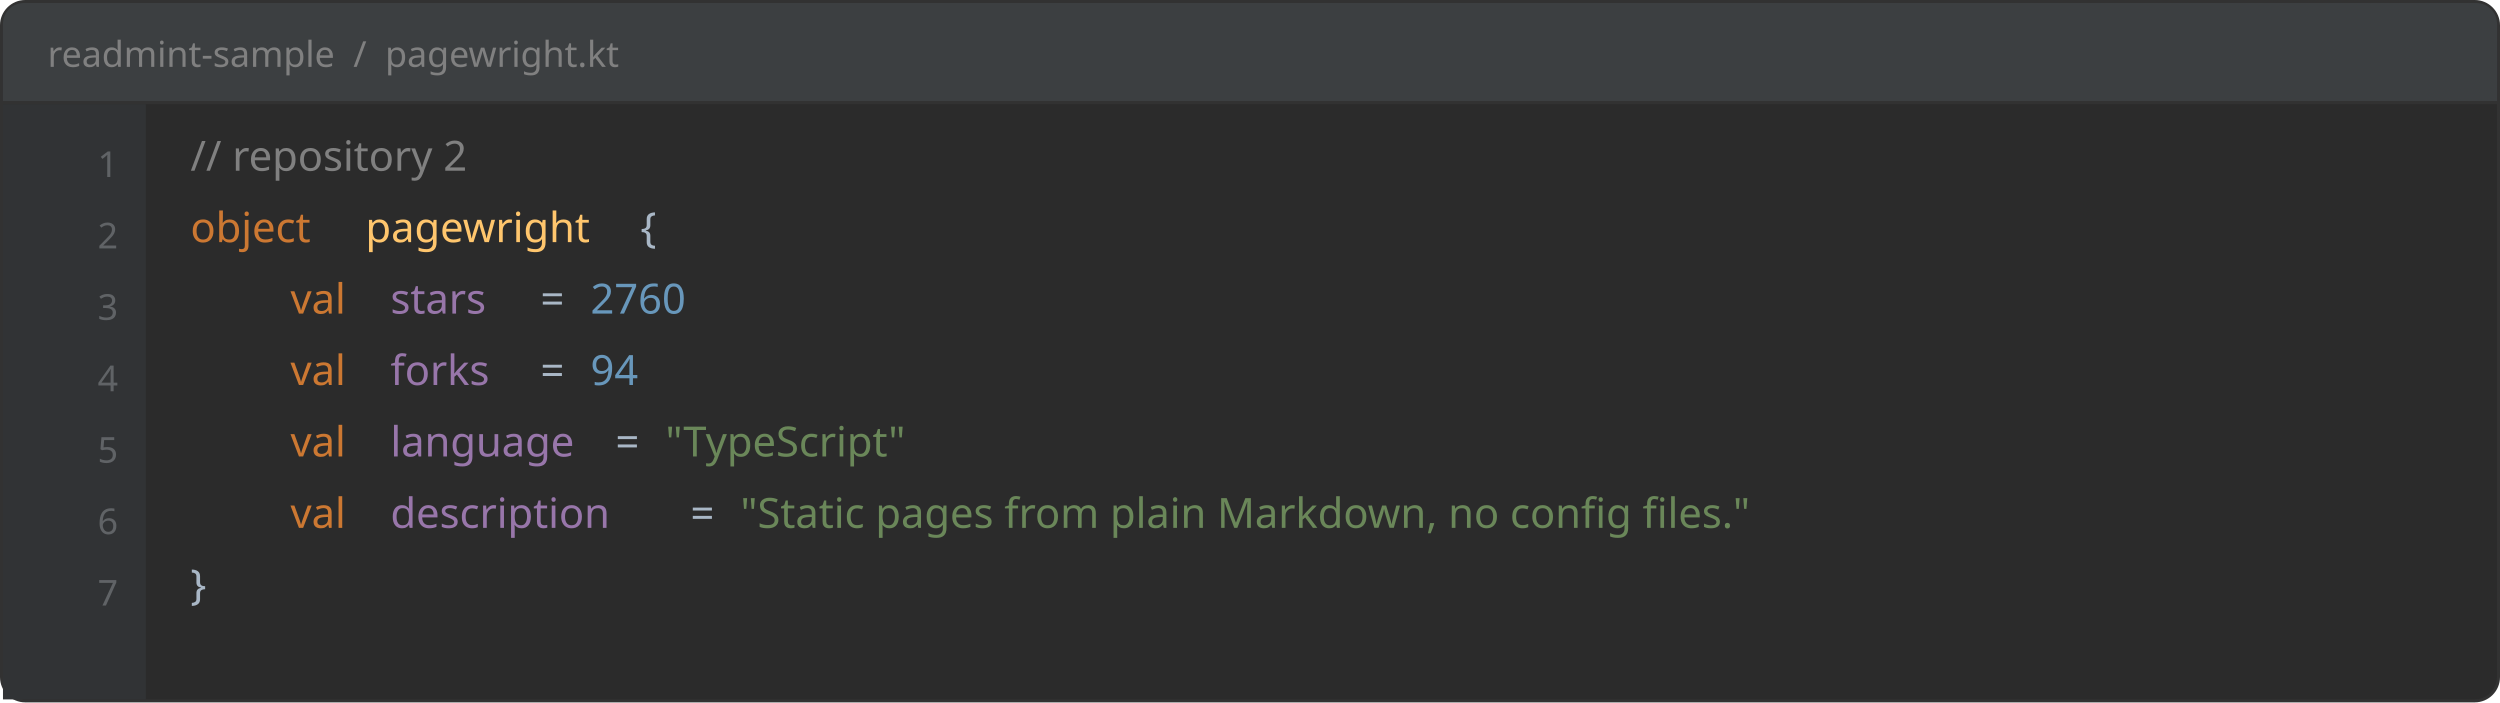
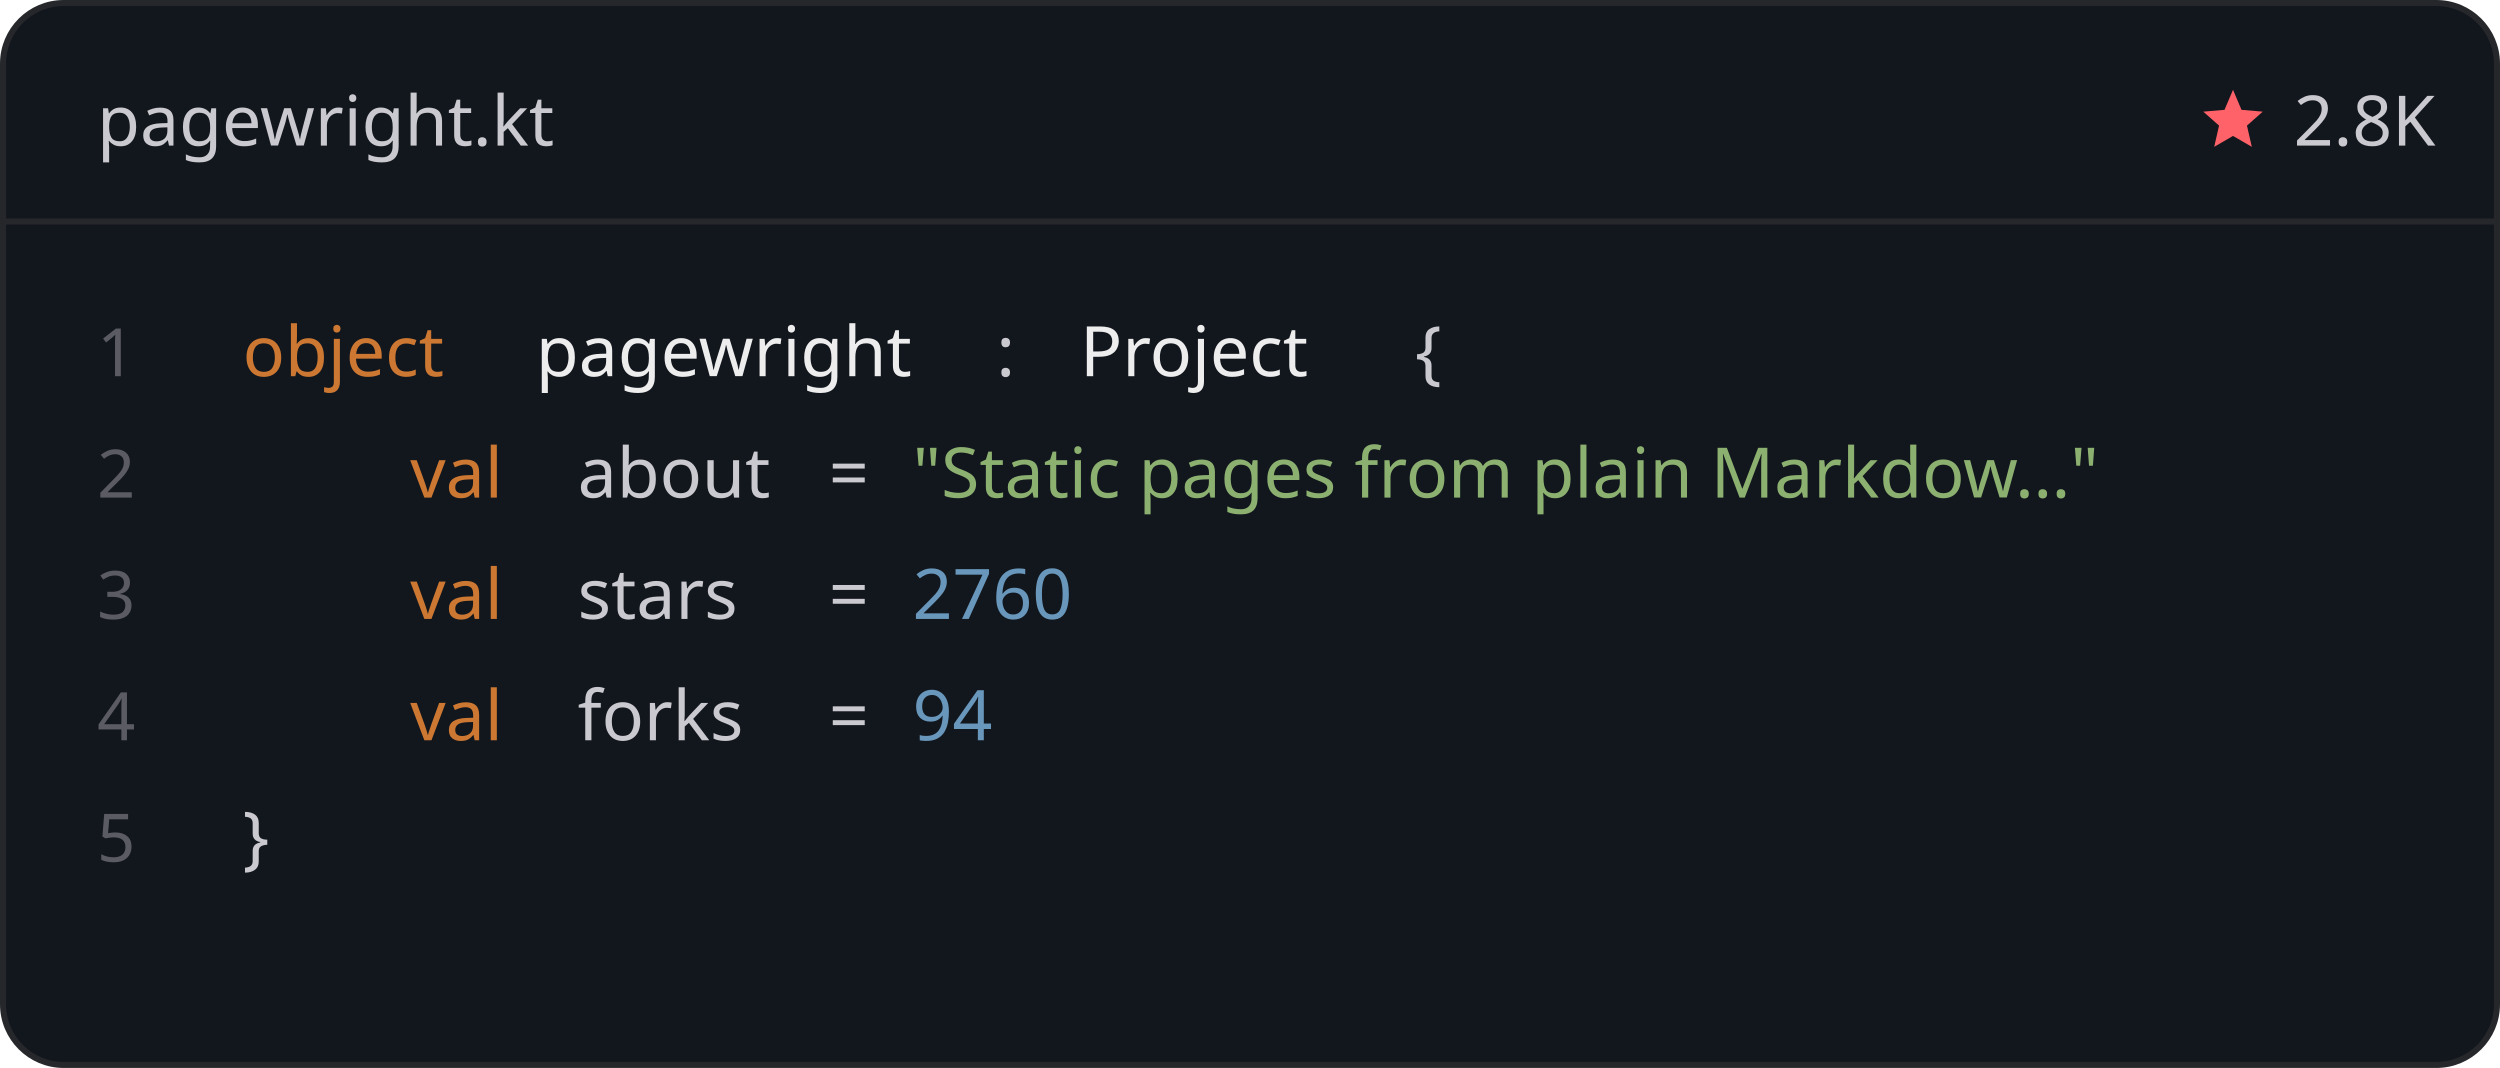
- <svg xmlns="http://www.w3.org/2000/svg" width="840" height="236" viewBox="0 0 840 236" role="img">
+ <svg xmlns="http://www.w3.org/2000/svg" width="412" height="176" viewBox="0 0 412 176" role="img">
  <defs>
-     <style>@font-face{font-family:"Geist";src:url(data:font/woff;sha256=466662c9f3e744ea4661064f00613698000034b2e0ed700c21fdaeebdb34c58c);font-weight:400;font-style:normal}@font-face{font-family:"Geist Mono";src:url(data:font/woff;sha256=f6375a6251b73cb53170acf40323fff94f69cc264d7da819c6769154e3051267);font-weight:400;font-style:normal}</style>
+     <style>@font-face{font-family:"Geist Mono";src:url(data:font/woff;sha256=0c578ee7968621ffccd949192b03614dff126fd414ce6a2311ec3e3e3d7d1777);font-weight:400;font-style:normal}</style>
+     <clipPath id="id0">
+       <rect width="352" height="36" />
+     </clipPath>
  </defs>
  <g>
-     <rect x="0.5" y="0.5" width="839" height="235" rx="8" fill="#2b2b2b" stroke="#323232" stroke-width="1" />
-     <rect x="1" y="1" width="838" height="33" rx="7" fill="#3c3f41" />
-     <rect x="1" y="18" width="838" height="16" fill="#3c3f41" />
-     <rect x="1" y="34" width="838" height="1" fill="#323232" />
-     <rect x="1" y="35" width="48" height="200" fill="#313335" />
-     <text xml:space="preserve" text-rendering="geometricPrecision" font-family="'Geist'" font-weight="400" font-size="12" fill="#808080">
-       <tspan x="16 20.068 26.848 33.388 40.6 51.052 54.052 60.544 64.888 69.916 76.204 82.768 93.052 100.132 103.264 109.996 112.996 115.996 121.756 124.756 127.756 134.944 141.484 148.492 154.924 164.464 168.652 171.46 178.408 184.9 189.904 192.316 198.76" y="22.46">readmint-sample  /  pagewright.kt</tspan>
-     </text>
-     <text xml:space="preserve" text-rendering="geometricPrecision" font-family="'Geist Mono'" font-weight="400" font-size="12" fill="#606366">
-       <tspan x="32.8" y="59.46">1</tspan>
-     </text>
-     <text xml:space="preserve" text-rendering="geometricPrecision" font-family="'Geist Mono'" font-weight="400" font-size="12" fill="#606366">
-       <tspan x="32.8" y="83.46">2</tspan>
-     </text>
-     <text xml:space="preserve" text-rendering="geometricPrecision" font-family="'Geist Mono'" font-weight="400" font-size="12" fill="#606366">
-       <tspan x="32.8" y="107.46">3</tspan>
-     </text>
-     <text xml:space="preserve" text-rendering="geometricPrecision" font-family="'Geist Mono'" font-weight="400" font-size="12" fill="#606366">
-       <tspan x="32.8" y="131.46">4</tspan>
-     </text>
-     <text xml:space="preserve" text-rendering="geometricPrecision" font-family="'Geist Mono'" font-weight="400" font-size="12" fill="#606366">
-       <tspan x="32.8" y="155.46">5</tspan>
-     </text>
-     <text xml:space="preserve" text-rendering="geometricPrecision" font-family="'Geist Mono'" font-weight="400" font-size="12" fill="#606366">
-       <tspan x="32.8" y="179.46">6</tspan>
-     </text>
-     <text xml:space="preserve" text-rendering="geometricPrecision" font-family="'Geist Mono'" font-weight="400" font-size="12" fill="#606366">
-       <tspan x="32.8" y="203.46">7</tspan>
-     </text>
+     <rect x="0.5" y="0.5" width="411" height="175" rx="10" fill="#12161d" stroke="#26272b" stroke-width="1" />
    <g>
-       <text xml:space="preserve" text-rendering="geometricPrecision" font-family="'Geist Mono'" font-weight="400" font-size="14" fill="#808080">
-         <tspan x="64 72.4 80.8 89.2 97.6 106 114.4 122.8 131.2 139.6 148 156.4 164.8 173.2 181.6" y="57.37">// repository 2</tspan>
-       </text>
-       <text xml:space="preserve" text-rendering="geometricPrecision" font-family="'Geist Mono'" font-weight="400" font-size="14" fill="#cc7832">
-         <tspan x="64 72.4 80.8 89.2 97.6 106" y="81.37">object</tspan>
-       </text>
-       <text xml:space="preserve" text-rendering="geometricPrecision" font-family="'Geist Mono'" font-weight="400" font-size="14" fill="#ffc66d">
-         <tspan x="122.8 131.2 139.6 148 156.4 164.8 173.2 181.6 190 198.4" y="81.37">pagewright</tspan>
-       </text>
-       <text xml:space="preserve" text-rendering="geometricPrecision" font-family="'Geist Mono'" font-weight="400" font-size="14" fill="#a9b7c6">
-         <tspan x="215.2" y="81.37">{</tspan>
-       </text>
-       <text xml:space="preserve" text-rendering="geometricPrecision" font-family="'Geist Mono'" font-weight="400" font-size="14" fill="#cc7832">
-         <tspan x="97.6 106 114.4" y="105.37">val</tspan>
-       </text>
-       <text xml:space="preserve" text-rendering="geometricPrecision" font-family="'Geist Mono'" font-weight="400" font-size="14" fill="#9876aa">
-         <tspan x="131.2 139.6 148 156.4 164.8" y="105.37">stars</tspan>
-       </text>
-       <text xml:space="preserve" text-rendering="geometricPrecision" font-family="'Geist Mono'" font-weight="400" font-size="14" fill="#a9b7c6">
-         <tspan x="181.6" y="105.37">=</tspan>
-       </text>
-       <text xml:space="preserve" text-rendering="geometricPrecision" font-family="'Geist Mono'" font-weight="400" font-size="14" fill="#6897bb">
-         <tspan x="198.4 206.8 215.2 223.6" y="105.37">2760</tspan>
-       </text>
-       <text xml:space="preserve" text-rendering="geometricPrecision" font-family="'Geist Mono'" font-weight="400" font-size="14" fill="#cc7832">
-         <tspan x="97.6 106 114.4" y="129.37">val</tspan>
-       </text>
-       <text xml:space="preserve" text-rendering="geometricPrecision" font-family="'Geist Mono'" font-weight="400" font-size="14" fill="#9876aa">
-         <tspan x="131.2 139.6 148 156.4 164.8" y="129.37">forks</tspan>
-       </text>
-       <text xml:space="preserve" text-rendering="geometricPrecision" font-family="'Geist Mono'" font-weight="400" font-size="14" fill="#a9b7c6">
-         <tspan x="181.6" y="129.37">=</tspan>
-       </text>
-       <text xml:space="preserve" text-rendering="geometricPrecision" font-family="'Geist Mono'" font-weight="400" font-size="14" fill="#6897bb">
-         <tspan x="198.4 206.8" y="129.37">94</tspan>
-       </text>
-       <text xml:space="preserve" text-rendering="geometricPrecision" font-family="'Geist Mono'" font-weight="400" font-size="14" fill="#cc7832">
-         <tspan x="97.6 106 114.4" y="153.37">val</tspan>
-       </text>
-       <text xml:space="preserve" text-rendering="geometricPrecision" font-family="'Geist Mono'" font-weight="400" font-size="14" fill="#9876aa">
-         <tspan x="131.2 139.6 148 156.4 164.8 173.2 181.6 190" y="153.37">language</tspan>
-       </text>
-       <text xml:space="preserve" text-rendering="geometricPrecision" font-family="'Geist Mono'" font-weight="400" font-size="14" fill="#a9b7c6">
-         <tspan x="206.8" y="153.37">=</tspan>
-       </text>
-       <text xml:space="preserve" text-rendering="geometricPrecision" font-family="'Geist Mono'" font-weight="400" font-size="14" fill="#6a8759">
-         <tspan x="223.6 232 240.4 248.8 257.2 265.6 274 282.4 290.8 299.2 307.6 316" y="153.37">"TypeScript"</tspan>
-       </text>
-       <text xml:space="preserve" text-rendering="geometricPrecision" font-family="'Geist Mono'" font-weight="400" font-size="14" fill="#cc7832">
-         <tspan x="97.6 106 114.4" y="177.37">val</tspan>
-       </text>
-       <text xml:space="preserve" text-rendering="geometricPrecision" font-family="'Geist Mono'" font-weight="400" font-size="14" fill="#9876aa">
-         <tspan x="131.2 139.6 148 156.4 164.8 173.2 181.6 190 198.4 206.8 215.2" y="177.37">description</tspan>
-       </text>
-       <text xml:space="preserve" text-rendering="geometricPrecision" font-family="'Geist Mono'" font-weight="400" font-size="14" fill="#a9b7c6">
-         <tspan x="232" y="177.37">=</tspan>
-       </text>
-       <text xml:space="preserve" text-rendering="geometricPrecision" font-family="'Geist Mono'" font-weight="400" font-size="14" fill="#6a8759">
-         <tspan x="248.8 257.2 265.6 274 282.4 290.8 299.2 307.6 316 324.4 332.8 341.2 349.6 358 366.4 374.8 383.2 391.6 400 408.4 416.8 425.2 433.6 442 450.4 458.8 467.2 475.6 484 492.4 500.8 509.2 517.6 526 534.4 542.8 551.2 559.6 568 576.4 584.8 593.2 601.6 610 618.4 626.8 635.2 643.6 652 660.4 668.8 677.2" y="177.37">"Static pages from plain Markdown, no config files."</tspan>
-       </text>
-       <text xml:space="preserve" text-rendering="geometricPrecision" font-family="'Geist Mono'" font-weight="400" font-size="14" fill="#a9b7c6">
-         <tspan x="64" y="201.37">}</tspan>
-       </text>
+       <g>
+         <g>
+           <g clip-path="url(#id0)">
+             <g>
+               <text xml:space="preserve" text-rendering="geometricPrecision" font-family="'Geist Mono'" font-weight="400" font-size="11.5" fill="#c9c9cf">
+                 <tspan x="16 22.9 29.8 36.7 43.6 50.5 57.4 64.3 71.2 78.1 85 91.9 98.8" y="24.001">pagewright.kt</tspan>
+               </text>
+             </g>
+           </g>
+           <rect x="0" y="36" width="412" height="1" fill="#26272b" />
+           <path d="M368 14.8 L369.4 18.1 L372.9 18.4 L370.3 20.7 L371.1 24.2 L368 22.4 L364.9 24.2 L365.7 20.7 L363.1 18.4 L366.6 18.1 Z" fill="#ff6369" />
+           <text xml:space="preserve" text-rendering="geometricPrecision" font-family="'Geist Mono'" font-weight="400" font-size="11.5" fill="#c9c9cf">
+             <tspan x="378 384.9 391.8 398.7" y="24.001">2.8K</tspan>
+           </text>
+           <g opacity="1">
+             <g opacity="1">
+               <text xml:space="preserve" text-rendering="geometricPrecision" font-family="'Geist Mono'" font-weight="400" font-size="11" fill="#5b5b63">
+                 <tspan x="16" y="62">1</tspan>
+               </text>
+               <text xml:space="preserve" text-rendering="geometricPrecision" font-family="'Geist Mono'" font-weight="400" font-size="11.5" fill="#cc7832">
+                 <tspan x="40 46.9 53.8 60.7 67.6 74.5" y="62.001">object</tspan>
+               </text>
+               <text xml:space="preserve" text-rendering="geometricPrecision" font-family="'Geist Mono'" font-weight="400" font-size="11.5" fill="#ededed">
+                 <tspan x="88.3 95.2 102.1 109 115.9 122.8 129.7 136.6 143.5 150.4" y="62.001">pagewright</tspan>
+               </text>
+               <text xml:space="preserve" text-rendering="geometricPrecision" font-family="'Geist Mono'" font-weight="400" font-size="11.5" fill="#c9c9cf">
+                 <tspan x="164.2" y="62.001">:</tspan>
+               </text>
+               <text xml:space="preserve" text-rendering="geometricPrecision" font-family="'Geist Mono'" font-weight="400" font-size="11.5" fill="#ededed">
+                 <tspan x="178 184.9 191.8 198.7 205.6 212.5 219.4" y="62.001">Project</tspan>
+               </text>
+               <text xml:space="preserve" text-rendering="geometricPrecision" font-family="'Geist Mono'" font-weight="400" font-size="11.5" fill="#c9c9cf">
+                 <tspan x="233.2" y="62.001">{</tspan>
+               </text>
+             </g>
+           </g>
+           <g opacity="1">
+             <g opacity="1">
+               <text xml:space="preserve" text-rendering="geometricPrecision" font-family="'Geist Mono'" font-weight="400" font-size="11" fill="#5b5b63">
+                 <tspan x="16" y="82">2</tspan>
+               </text>
+               <text xml:space="preserve" text-rendering="geometricPrecision" font-family="'Geist Mono'" font-weight="400" font-size="11.5" fill="#cc7832">
+                 <tspan x="67.6 74.5 81.4" y="82.001">val</tspan>
+               </text>
+               <text xml:space="preserve" text-rendering="geometricPrecision" font-family="'Geist Mono'" font-weight="400" font-size="11.5" fill="#c9c9cf">
+                 <tspan x="95.2 102.1 109 115.9 122.8" y="82.001">about</tspan>
+               </text>
+               <text xml:space="preserve" text-rendering="geometricPrecision" font-family="'Geist Mono'" font-weight="400" font-size="11.5" fill="#c9c9cf">
+                 <tspan x="136.6" y="82.001">=</tspan>
+               </text>
+               <text xml:space="preserve" text-rendering="geometricPrecision" font-family="'Geist Mono'" font-weight="400" font-size="11.5" fill="#8cb070">
+                 <tspan x="150.4 157.3 164.2 171.1 178 184.9 191.8 198.7 205.6 212.5 219.4 226.3 233.2 240.1 247 253.9 260.8 267.7 274.6 281.5 288.4 295.3 302.2 309.1 316 322.9 329.8 336.7 343.6 350.5 357.4 364.3 371.2 378.1" y="82.001">"Static pages from plain Markdow…"</tspan>
+               </text>
+             </g>
+           </g>
+           <g opacity="1">
+             <g opacity="1">
+               <text xml:space="preserve" text-rendering="geometricPrecision" font-family="'Geist Mono'" font-weight="400" font-size="11" fill="#5b5b63">
+                 <tspan x="16" y="102">3</tspan>
+               </text>
+               <text xml:space="preserve" text-rendering="geometricPrecision" font-family="'Geist Mono'" font-weight="400" font-size="11.5" fill="#cc7832">
+                 <tspan x="67.6 74.5 81.4" y="102.001">val</tspan>
+               </text>
+               <text xml:space="preserve" text-rendering="geometricPrecision" font-family="'Geist Mono'" font-weight="400" font-size="11.5" fill="#c9c9cf">
+                 <tspan x="95.2 102.1 109 115.9 122.8" y="102.001">stars</tspan>
+               </text>
+               <text xml:space="preserve" text-rendering="geometricPrecision" font-family="'Geist Mono'" font-weight="400" font-size="11.5" fill="#c9c9cf">
+                 <tspan x="136.6" y="102.001">=</tspan>
+               </text>
+               <text xml:space="preserve" text-rendering="geometricPrecision" font-family="'Geist Mono'" font-weight="400" font-size="11.5" fill="#6897bb">
+                 <tspan x="150.4 157.3 164.2 171.1" y="102.001">2760</tspan>
+               </text>
+             </g>
+           </g>
+           <g opacity="1">
+             <g opacity="1">
+               <text xml:space="preserve" text-rendering="geometricPrecision" font-family="'Geist Mono'" font-weight="400" font-size="11" fill="#5b5b63">
+                 <tspan x="16" y="122">4</tspan>
+               </text>
+               <text xml:space="preserve" text-rendering="geometricPrecision" font-family="'Geist Mono'" font-weight="400" font-size="11.5" fill="#cc7832">
+                 <tspan x="67.6 74.5 81.4" y="122.001">val</tspan>
+               </text>
+               <text xml:space="preserve" text-rendering="geometricPrecision" font-family="'Geist Mono'" font-weight="400" font-size="11.5" fill="#c9c9cf">
+                 <tspan x="95.2 102.1 109 115.9 122.8" y="122.001">forks</tspan>
+               </text>
+               <text xml:space="preserve" text-rendering="geometricPrecision" font-family="'Geist Mono'" font-weight="400" font-size="11.5" fill="#c9c9cf">
+                 <tspan x="136.6" y="122.001">=</tspan>
+               </text>
+               <text xml:space="preserve" text-rendering="geometricPrecision" font-family="'Geist Mono'" font-weight="400" font-size="11.5" fill="#6897bb">
+                 <tspan x="150.4 157.3" y="122.001">94</tspan>
+               </text>
+             </g>
+           </g>
+           <g opacity="1">
+             <g opacity="1">
+               <text xml:space="preserve" text-rendering="geometricPrecision" font-family="'Geist Mono'" font-weight="400" font-size="11" fill="#5b5b63">
+                 <tspan x="16" y="142">5</tspan>
+               </text>
+               <text xml:space="preserve" text-rendering="geometricPrecision" font-family="'Geist Mono'" font-weight="400" font-size="11.5" fill="#c9c9cf">
+                 <tspan x="40" y="142.001">}</tspan>
+               </text>
+             </g>
+           </g>
+         </g>
+       </g>
    </g>
  </g>
</svg>
